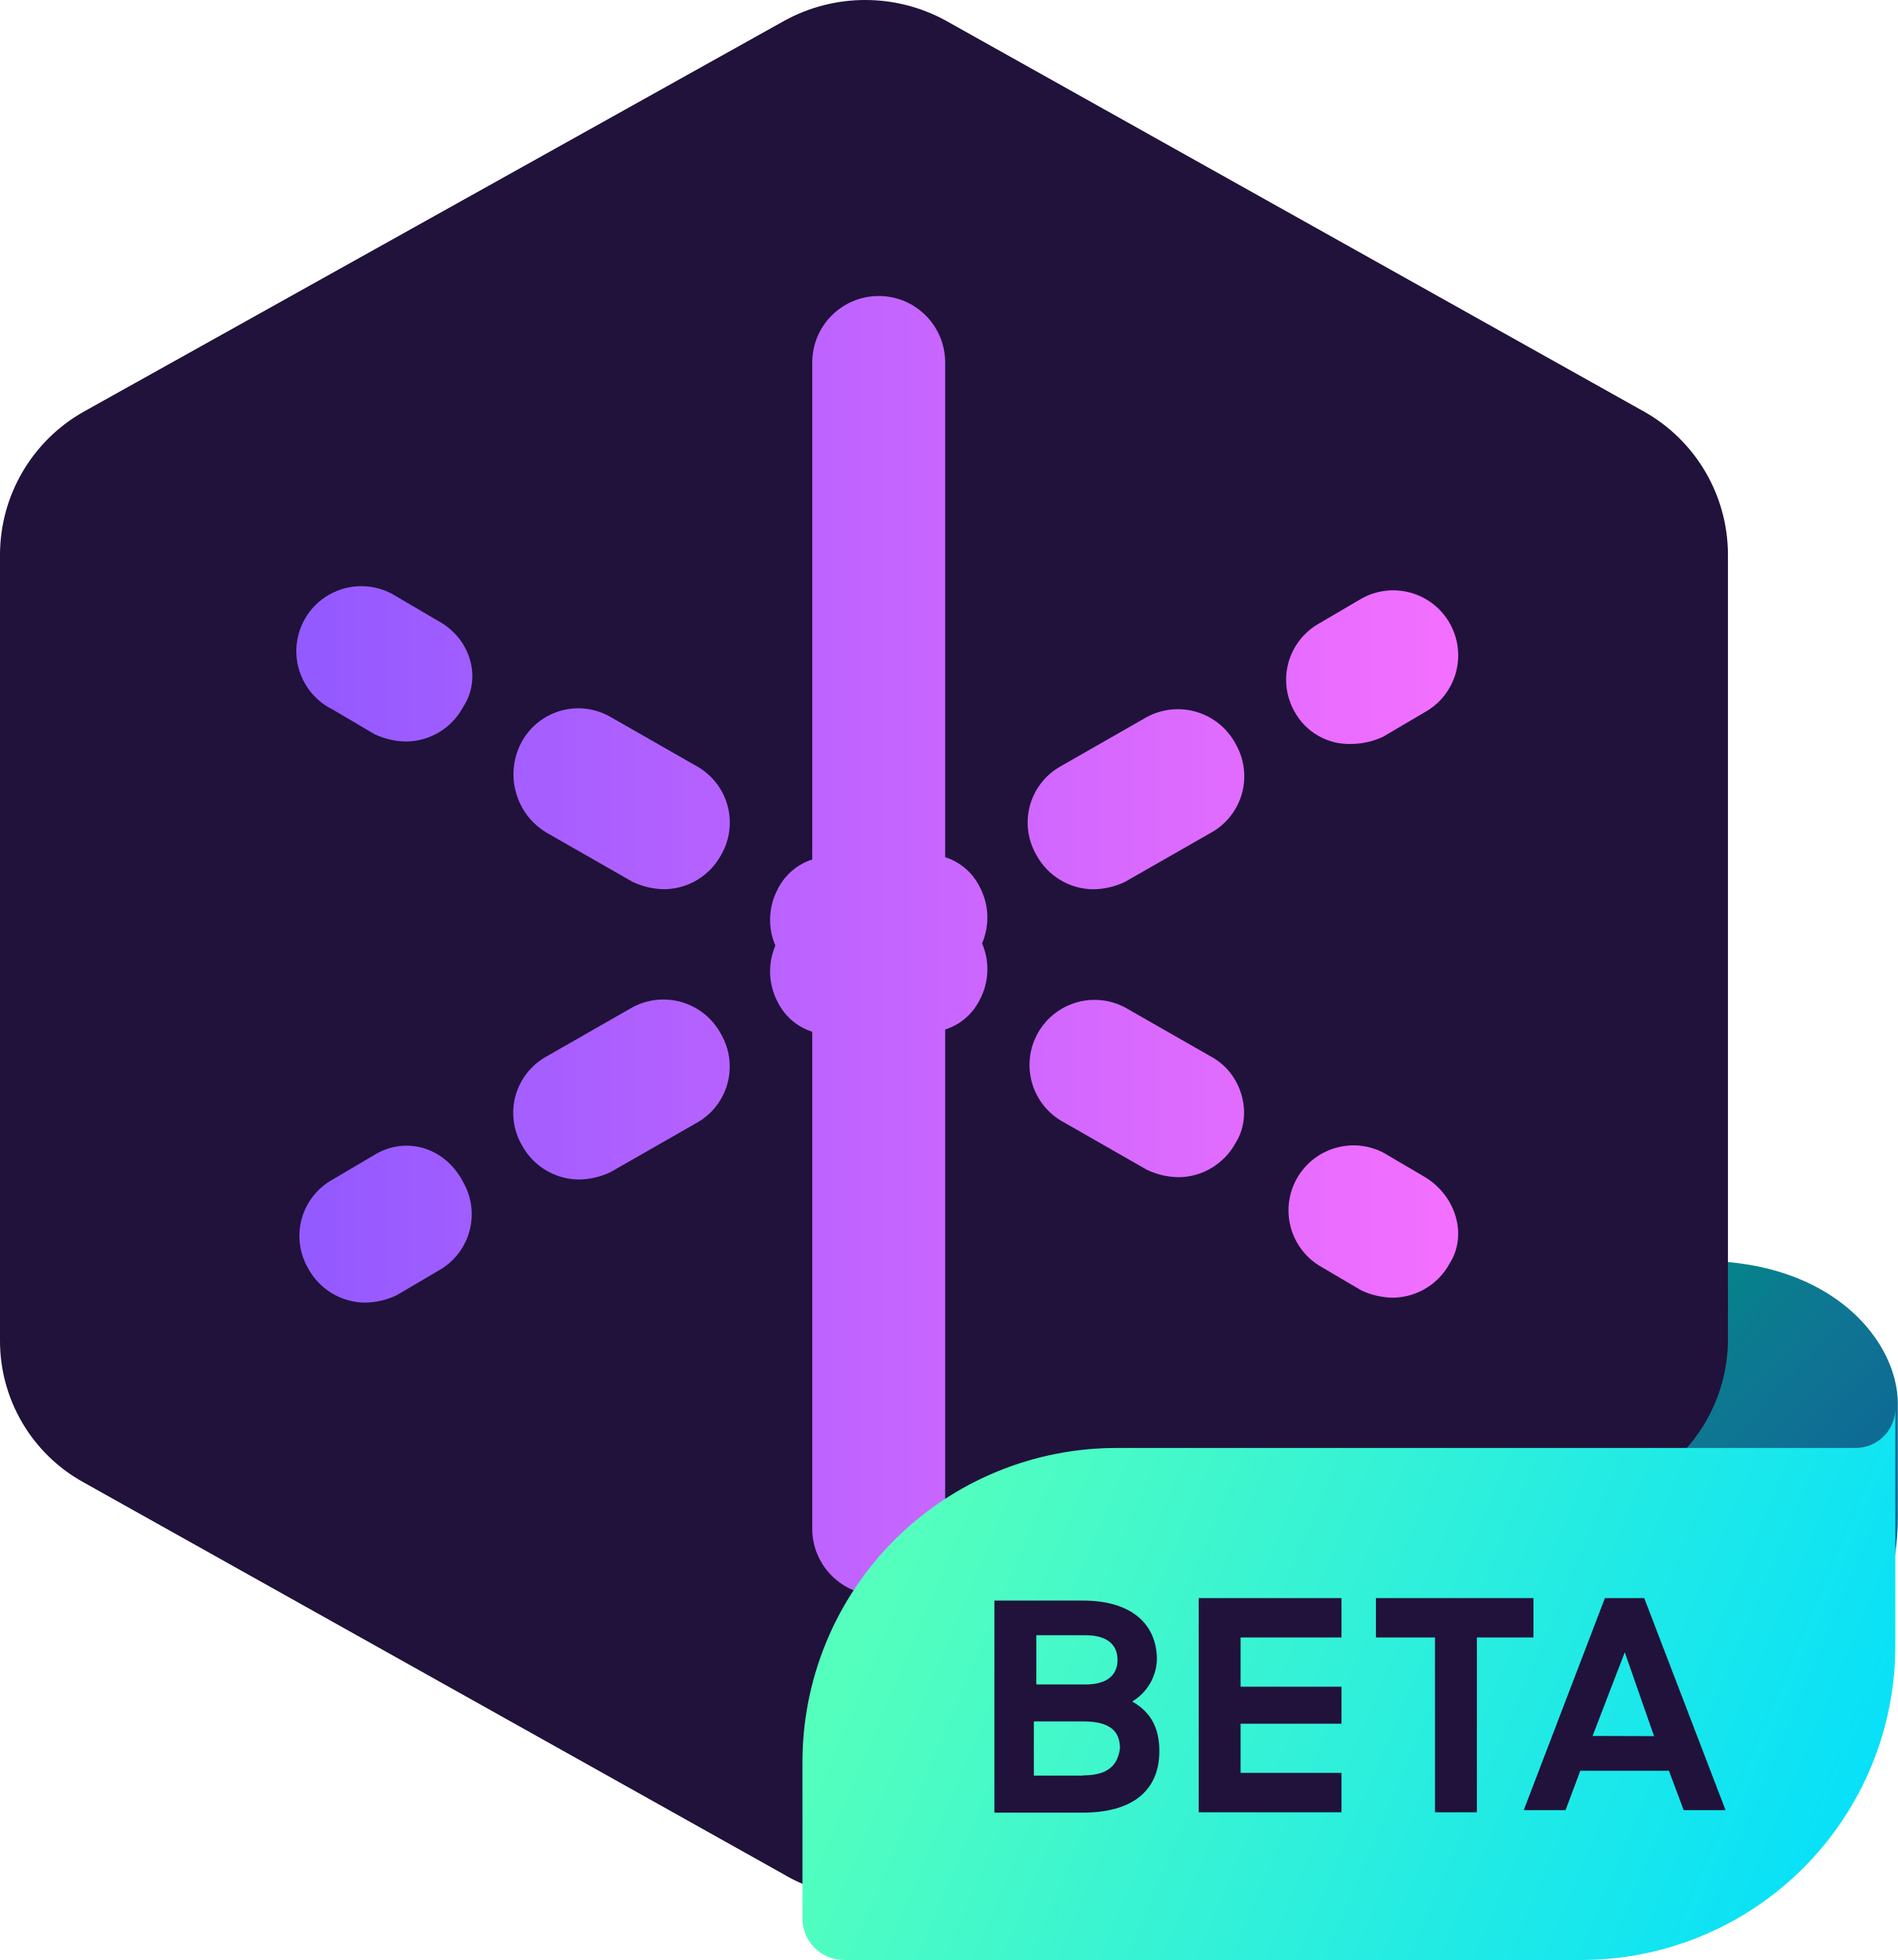
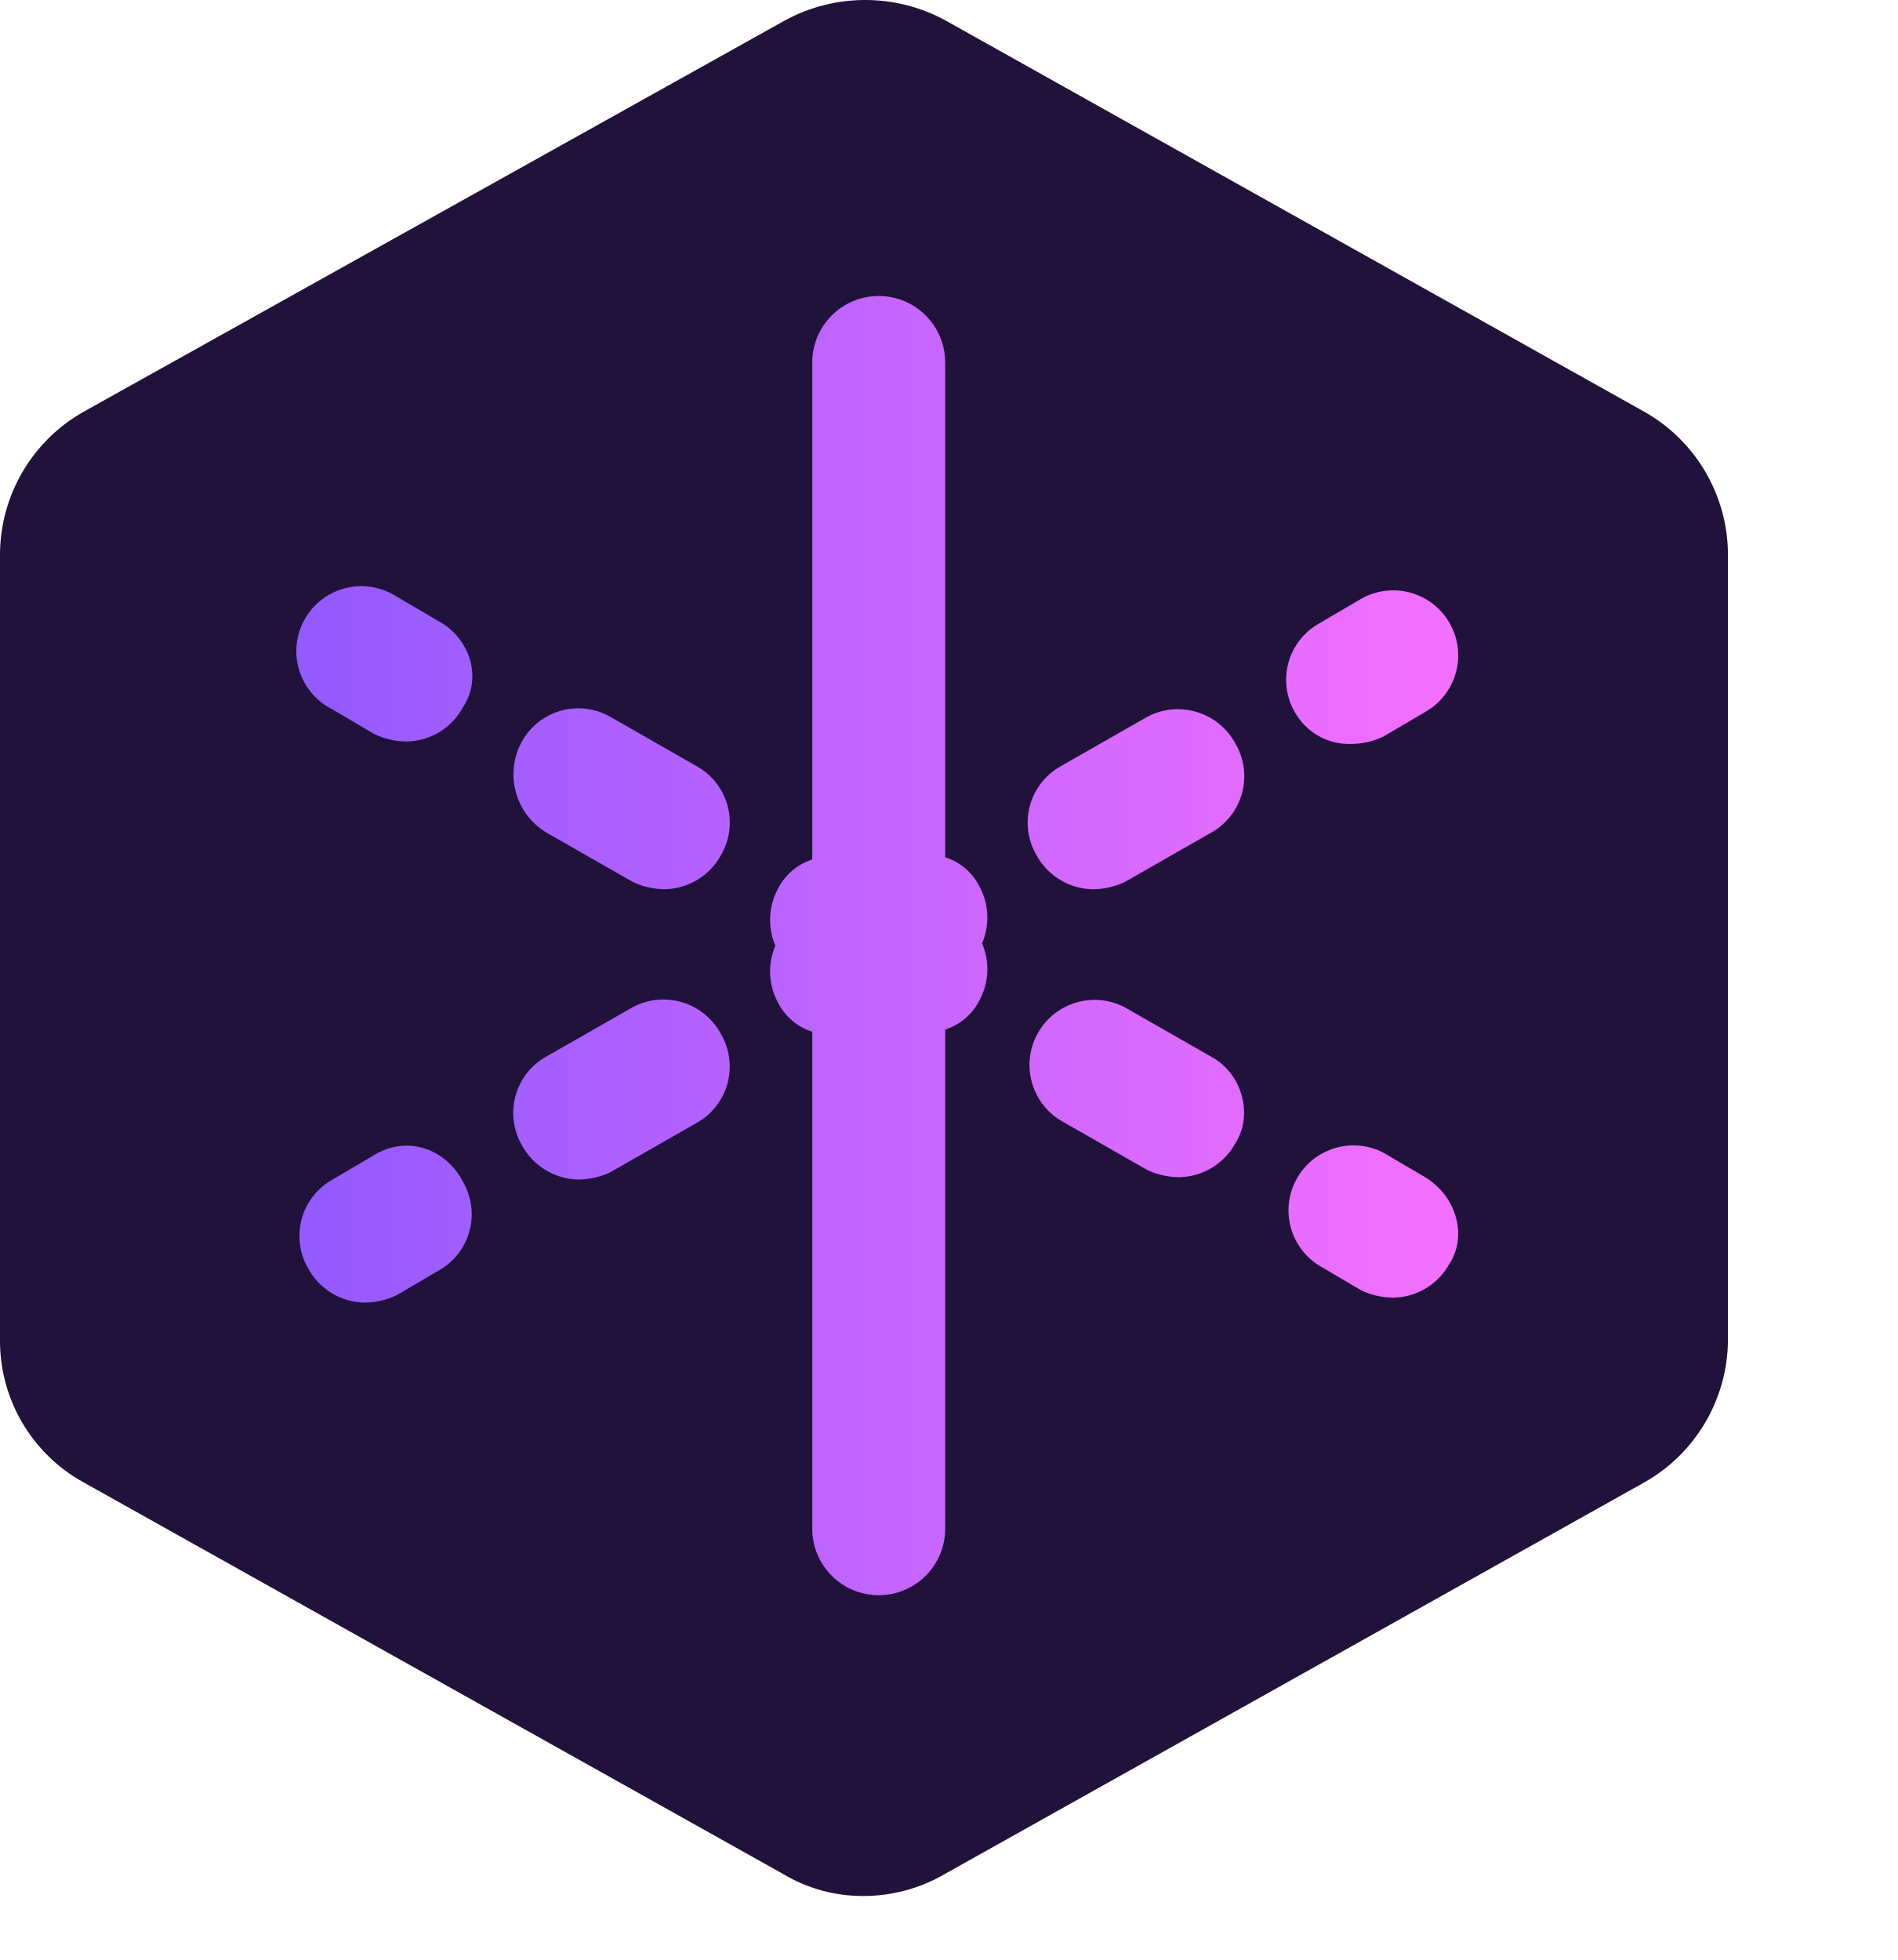
<svg xmlns="http://www.w3.org/2000/svg" xmlns:xlink="http://www.w3.org/1999/xlink" data-name="Layer 1" viewBox="0 0 286.4 295.78">
  <defs>
    <linearGradient id="b" x1="298.21" y1="-53.48" x2="256.36" y2="-13.86" gradientTransform="matrix(1 0 0 -1 -38 213)" gradientUnits="userSpaceOnUse">
      <stop offset="0" stop-color="#054096" stop-opacity=".5" />
      <stop offset=".1" stop-color="#173ba1" stop-opacity=".44" />
      <stop offset=".29" stop-color="#3434b3" stop-opacity=".33" />
      <stop offset=".49" stop-color="#482ec1" stop-opacity=".22" />
      <stop offset=".68" stop-color="#552bc8" stop-opacity=".11" />
      <stop offset=".86" stop-color="#592acb" stop-opacity="0" />
    </linearGradient>
    <linearGradient id="a" x1="48.11" y1="115.26" x2="232.46" y2="115.26" gradientTransform="matrix(1 0 0 -1 0 302)" gradientUnits="userSpaceOnUse">
      <stop offset="0" stop-color="#9059ff" />
      <stop offset="1" stop-color="#f770ff" />
    </linearGradient>
    <linearGradient id="c" x1="48.11" y1="135.57" x2="232.46" y2="135.57" xlink:href="#a" />
    <linearGradient id="d" x1="48.11" y1="157.27" x2="232.46" y2="157.27" xlink:href="#a" />
    <linearGradient id="e" x1="48.11" y1="179.4" x2="232.46" y2="179.4" xlink:href="#a" />
    <linearGradient id="f" x1="48.11" y1="199.32" x2="232.46" y2="199.32" xlink:href="#a" />
    <linearGradient id="g" x1="48.11" y1="115.74" x2="232.46" y2="115.74" xlink:href="#a" />
    <linearGradient id="h" x1="48.11" y1="135.8" x2="232.46" y2="135.8" xlink:href="#a" />
    <linearGradient id="i" x1="48.11" y1="179.44" x2="232.46" y2="179.44" xlink:href="#a" />
    <linearGradient id="j" x1="48.11" y1="199.69" x2="232.46" y2="199.69" xlink:href="#a" />
    <linearGradient id="k" x1="146.04" y1="74.29" x2="297.12" y2="10.37" gradientTransform="matrix(1 0 0 -1 0 302)" gradientUnits="userSpaceOnUse">
      <stop offset="0" stop-color="#54ffbd" />
      <stop offset="1" stop-color="#0df" />
    </linearGradient>
  </defs>
-   <path d="M256.68 190.28H135.59a6.26 6.26 0 00-6.32 6.32v19.31a51.52 51.52 0 0051.63 51.63h66.87a38.6 38.6 0 0038.63-38.63v-17.08c0-9.29-9.66-21.55-29.72-21.55z" fill="#008787" />
-   <path d="M263.48 192.28H142.39a6.26 6.26 0 00-6.32 6.32v19.31a51.52 51.52 0 0051.63 51.63h66.87a38.6 38.6 0 0038.63-38.63v-17.08c0-9.29-9.66-21.55-29.72-21.55z" transform="translate(-6.8 -2)" fill="url(#b)" opacity=".9" />
  <path d="M248.14 62.13L142.64 3.06a25.33 25.33 0 00-24.14 0L12.63 62.13A24.82 24.82 0 000 83.67v118.5a24.38 24.38 0 0012.63 21.54l105.5 59.06a23.35 23.35 0 0012.25 3.35 24.33 24.33 0 0012.26-3.35l105.5-59.06a24.83 24.83 0 0012.63-21.54V83.67a24.82 24.82 0 00-12.63-21.54z" fill="#20123a" />
  <path d="M63.26 176.31L57 180a9.73 9.73 0 00-3.72 13.37 9.87 9.87 0 008.55 5.21 11.53 11.53 0 004.83-1.12l6.31-3.71a9.74 9.74 0 003.72-13.38c-2.69-5.18-8.6-7.03-13.43-4.06z" transform="translate(-6.8 -2)" fill="url(#a)" />
  <path d="M102.27 154l-13 7.43a9.73 9.73 0 00-3.72 13.37 9.87 9.87 0 008.55 5.2 11.44 11.44 0 004.82-1.11l13-7.43a9.74 9.74 0 003.71-13.37 9.85 9.85 0 00-13.36-4.09z" transform="translate(-6.8 -2)" fill="url(#c)" />
  <path d="M154.64 135.82a8.76 8.76 0 00-5.2-4.46V56.7a10 10 0 00-20.06 0v75a8.85 8.85 0 00-5.2 4.46 9.9 9.9 0 00-.37 8.54 9.92 9.92 0 00.37 8.55 8.8 8.8 0 005.2 4.45v75a10 10 0 0020.06 0v-75.34a8.77 8.77 0 005.2-4.45 9.85 9.85 0 00.37-8.55 9.87 9.87 0 00-.37-8.54z" transform="translate(-6.8 -2)" fill="url(#d)" />
  <path d="M179.9 110.19l-13 7.43a9.73 9.73 0 00-3.71 13.38 9.86 9.86 0 008.54 5.2 11.48 11.48 0 004.83-1.11l13-7.43a9.74 9.74 0 003.72-13.38 9.87 9.87 0 00-13.38-4.09z" transform="translate(-6.8 -2)" fill="url(#e)" />
  <path d="M210.73 114.27a11.45 11.45 0 004.83-1.11l6.32-3.72a9.81 9.81 0 10-9.66-17.08l-6.32 3.71a9.74 9.74 0 00-3.71 13.37 9.39 9.39 0 008.54 4.83z" transform="translate(-6.8 -2)" fill="url(#f)" />
  <path d="M221.88 179.65l-6.32-3.71A9.81 9.81 0 00205.9 193l6.32 3.72a11.48 11.48 0 004.83 1.11 9.87 9.87 0 008.54-5.2c2.6-4.06 1.12-10.01-3.71-12.98z" transform="translate(-6.8 -2)" fill="url(#g)" />
  <path d="M189.56 161.45l-13-7.43a9.82 9.82 0 00-9.66 17.09l13 7.43a11.51 11.51 0 004.83 1.11 9.88 9.88 0 008.55-5.2c2.6-4.09 1.11-10.4-3.72-13z" transform="translate(-6.8 -2)" fill="url(#h)" />
  <path d="M89.27 127.65l13 7.43a11.45 11.45 0 004.83 1.11 9.87 9.87 0 008.54-5.2 9.74 9.74 0 00-3.71-13.37l-13-7.43a9.73 9.73 0 00-13.37 3.71 10.27 10.27 0 003.71 13.75z" transform="translate(-6.8 -2)" fill="url(#i)" />
  <path d="M72.92 95.7L66.61 92A9.81 9.81 0 1057 109.07l6.31 3.72a11.51 11.51 0 004.83 1.11 9.85 9.85 0 008.55-5.2c2.92-4.46 1.06-10.4-3.77-13z" transform="translate(-6.8 -2)" fill="url(#j)" />
-   <path d="M286.88 220.51H175.45a47.4 47.4 0 00-47.55 47.55v23.4a6.27 6.27 0 006.31 6.32h111.07a47.41 47.41 0 0047.55-47.55v-36a6 6 0 01-5.95 6.28z" transform="translate(-6.8 -2)" fill="url(#k)" />
-   <path d="M170.87 256.77a7.65 7.65 0 003.72-6.31c0-5.58-4.09-8.92-11.15-8.92h-13.37v32h13.37c7.06 0 11.52-3 11.52-9.29 0-3.76-1.49-5.99-4.09-7.48zm-14.48-10h7.43c3.34 0 4.83 1.49 4.83 3.72s-1.49 3.71-4.83 3.71h-7.43zm7.05 21.18h-7.42v-8.18h7.42c4.09 0 5.58 1.49 5.58 4.09-.37 2.57-1.82 4.06-5.58 4.06zM180.9 273.49h21.55v-5.95h-15.23v-7.42h15.23v-5.58h-15.23v-7.43h15.23v-5.94H180.9v32.32zM231.42 241.17h-23.77v5.94h8.91v26.38h6.32v-26.38h8.54v-5.94zM248.14 241.17h-5.94l-12.25 32h6.31l2.23-5.95h13.37l2.23 5.95h6.32zm-7.8 20.8l4.86-12.63 4.42 12.66z" fill="#20123a" />
</svg>
